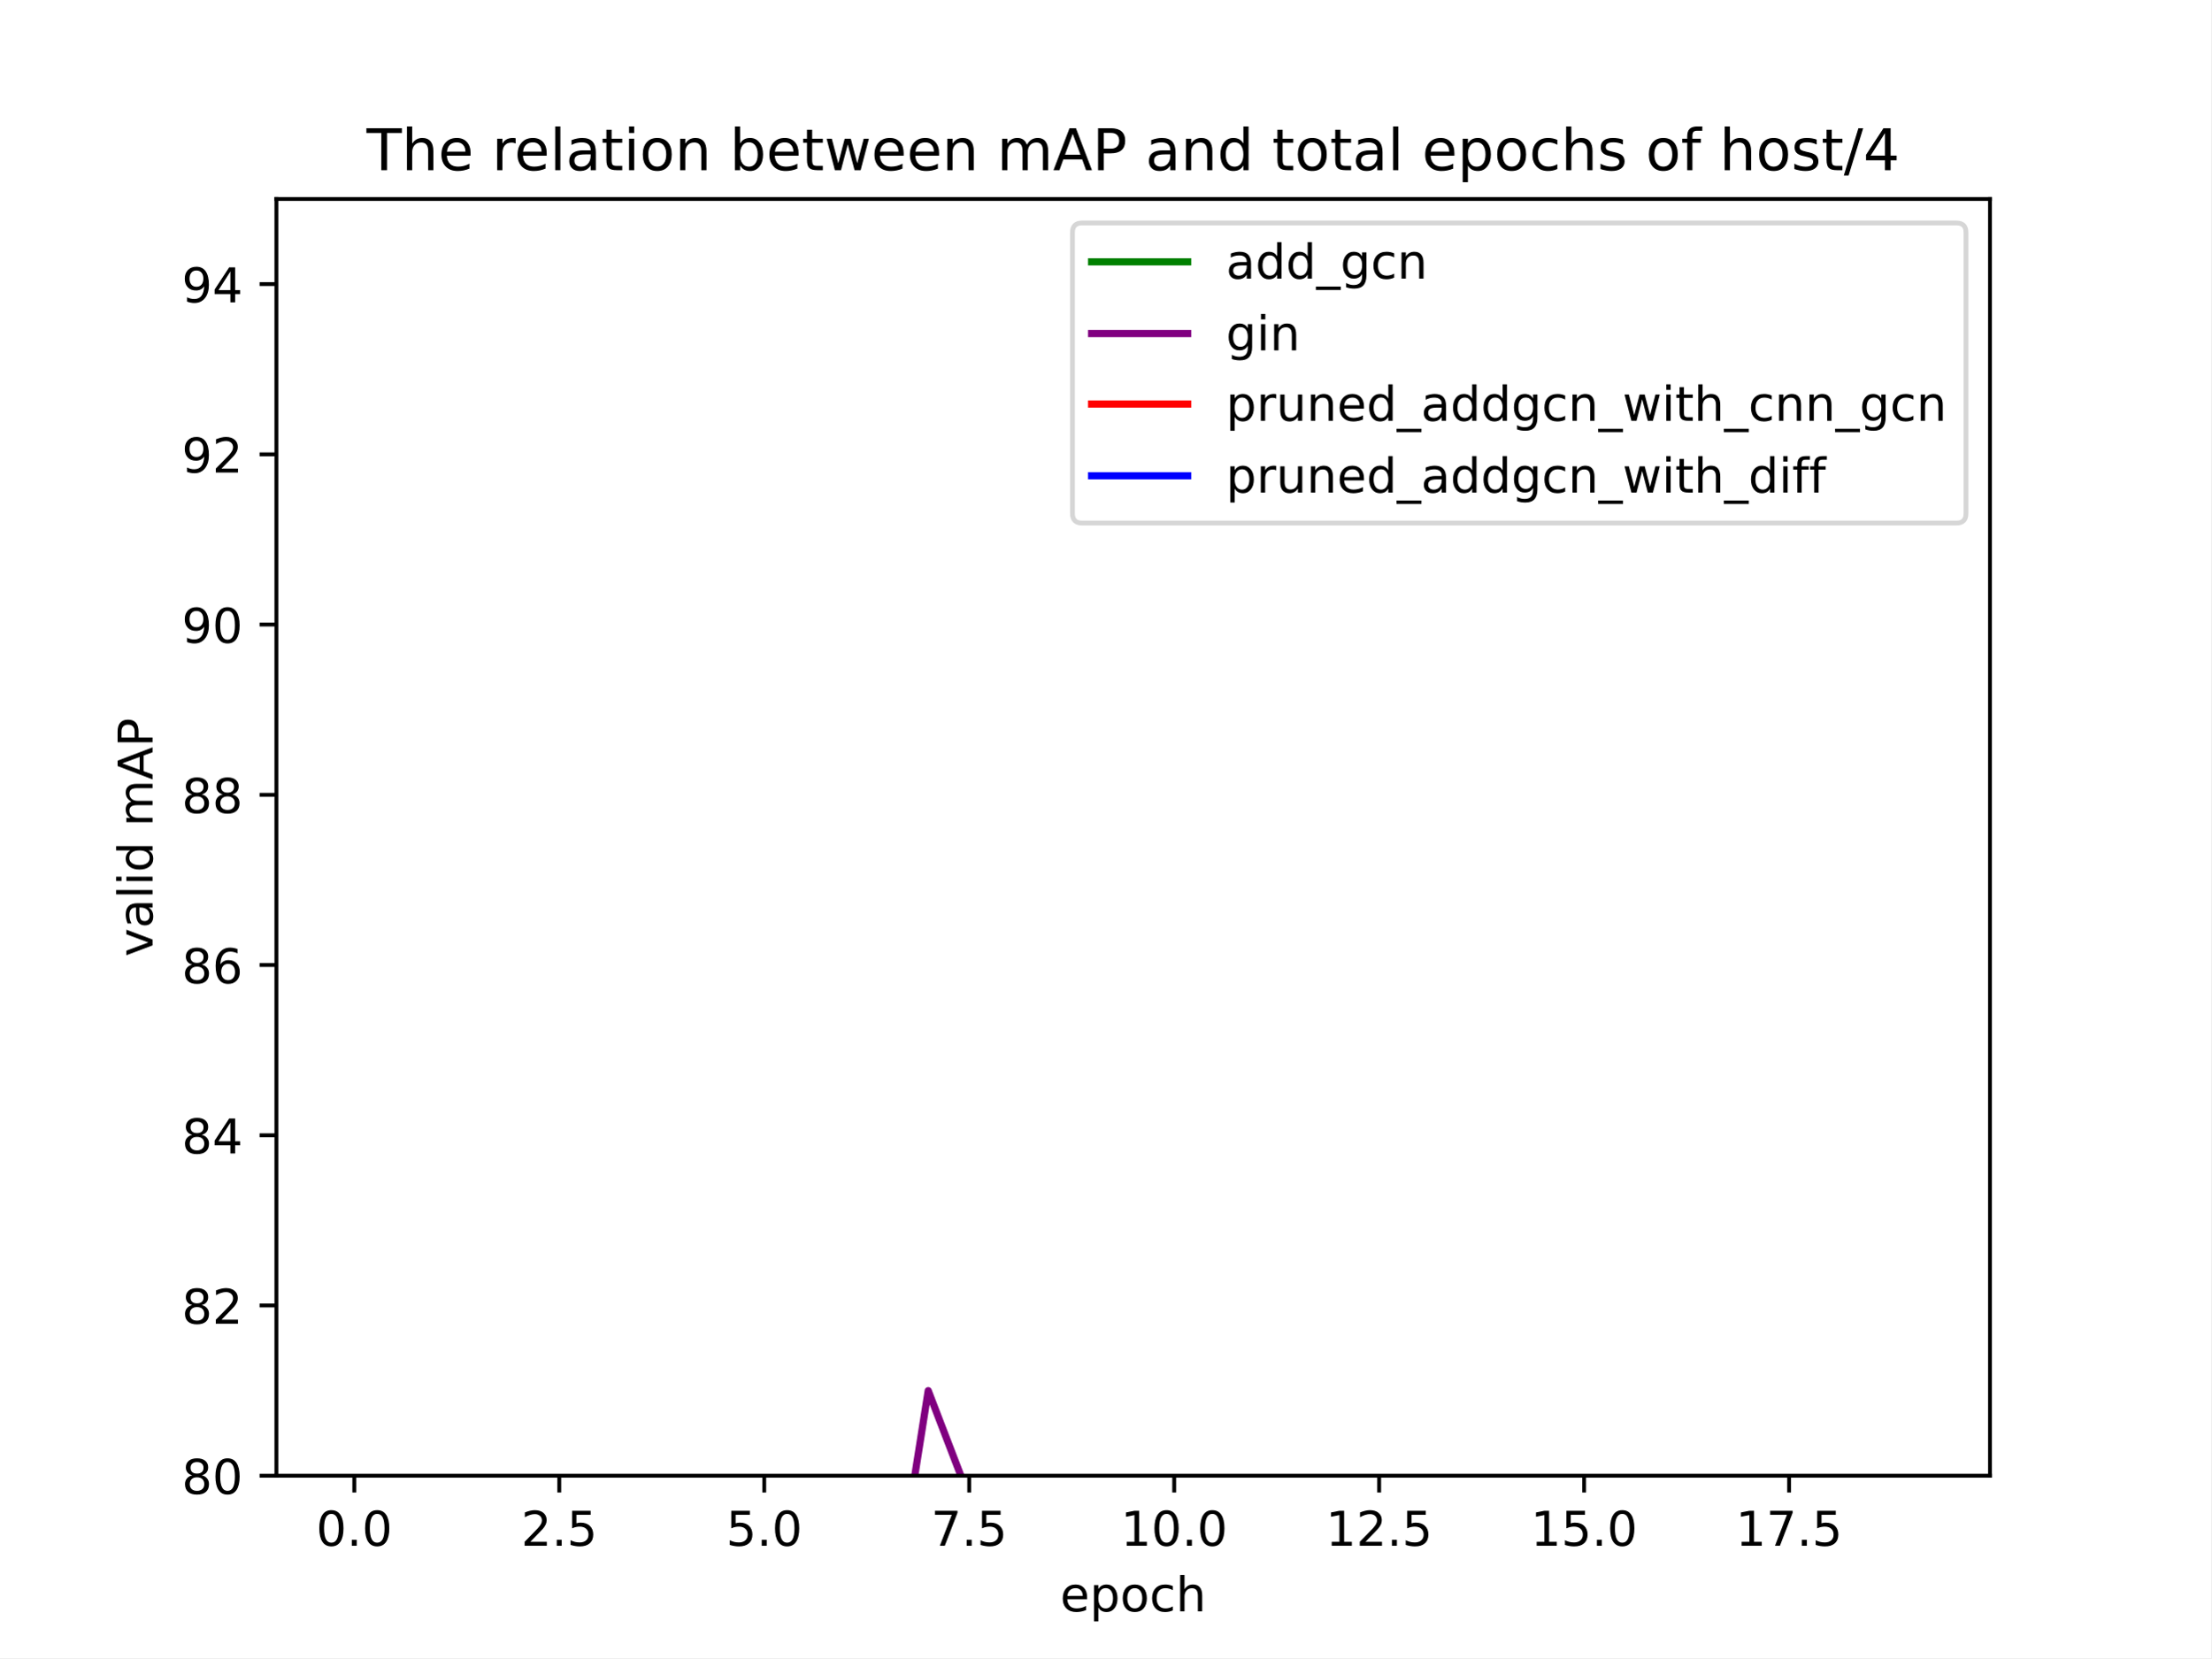
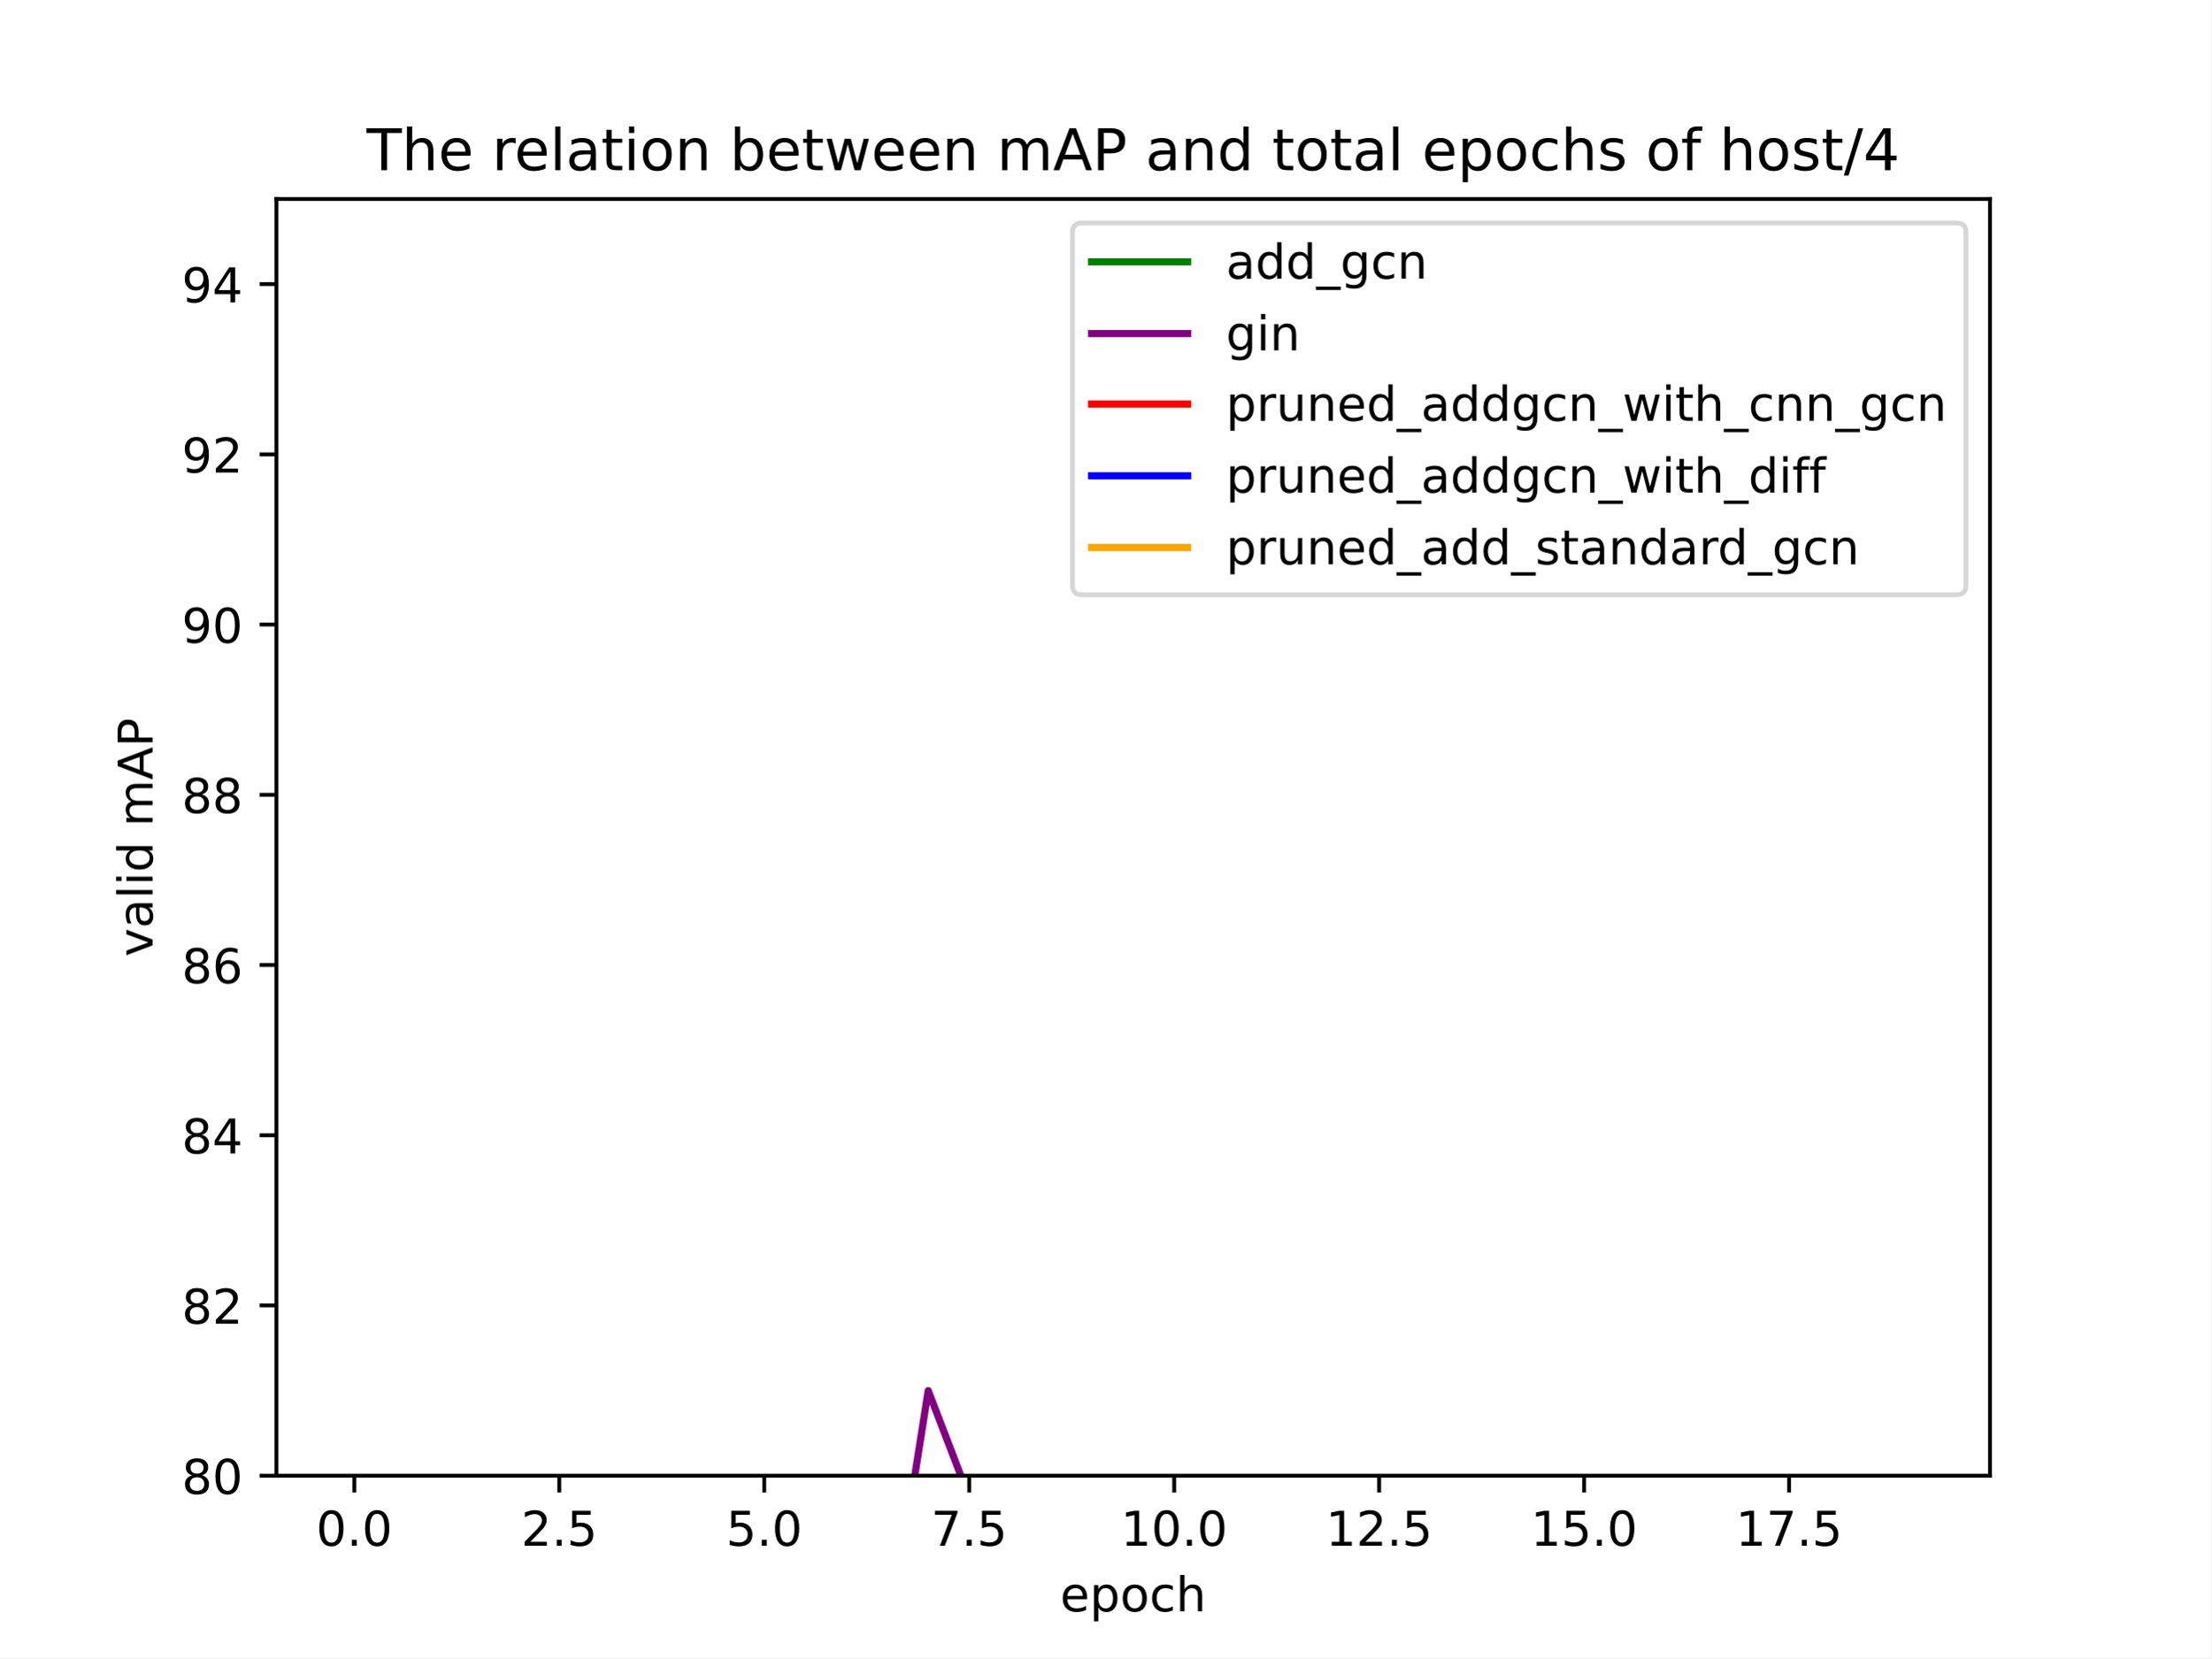
<svg xmlns="http://www.w3.org/2000/svg" xmlns:xlink="http://www.w3.org/1999/xlink" width="460.8pt" height="345.6pt" viewBox="0 0 460.8 345.6" version="1.1">
  <defs>
    <style type="text/css">*{stroke-linejoin: round; stroke-linecap: butt}</style>
  </defs>
  <g id="figure_1">
    <g id="patch_1">
      <path d="M 0 345.6  L 460.8 345.6  L 460.8 0  L 0 0  z " style="fill: #ffffff" />
    </g>
    <g id="axes_1">
      <g id="patch_2">
        <path d="M 57.6 307.584  L 414.72 307.584  L 414.72 41.472  L 57.6 41.472  z " style="fill: #ffffff" />
      </g>
      <g id="matplotlib.axis_1">
        <g id="xtick_1">
          <g id="line2d_1">
            <defs>
-               <path id="mc6b334b4bd" d="M 0 0  L 0 3.5  " style="stroke: #000000; stroke-width: 0.8" />
+               <path id="m54e47fb34c" d="M 0 0  L 0 3.5  " style="stroke: #000000; stroke-width: 0.8" />
            </defs>
            <g>
-               <use xlink:href="#mc6b334b4bd" x="73.833" y="307.584" style="stroke: #000000; stroke-width: 0.8" />
+               <use xlink:href="#m54e47fb34c" x="73.833" y="307.584" style="stroke: #000000; stroke-width: 0.8" />
            </g>
          </g>
          <g id="text_1">
            <g transform="translate(65.88116 322.1824) scale(0.1 -0.1)">
              <defs>
                <path id="DejaVuSans-30" d="M 2034 4250  Q 1547 4250 1301 3770  Q 1056 3291 1056 2328  Q 1056 1369 1301 889  Q 1547 409 2034 409  Q 2525 409 2770 889  Q 3016 1369 3016 2328  Q 3016 3291 2770 3770  Q 2525 4250 2034 4250  z M 2034 4750  Q 2819 4750 3233 4129  Q 3647 3509 3647 2328  Q 3647 1150 3233 529  Q 2819 -91 2034 -91  Q 1250 -91 836 529  Q 422 1150 422 2328  Q 422 3509 836 4129  Q 1250 4750 2034 4750  z " transform="scale(0.015625)" />
                <path id="DejaVuSans-2e" d="M 684 794  L 1344 794  L 1344 0  L 684 0  L 684 794  z " transform="scale(0.015625)" />
              </defs>
              <use xlink:href="#DejaVuSans-30" />
              <use xlink:href="#DejaVuSans-2e" x="63.623" />
              <use xlink:href="#DejaVuSans-30" x="95.41" />
            </g>
          </g>
        </g>
        <g id="xtick_2">
          <g id="line2d_2">
            <g>
-               <use xlink:href="#mc6b334b4bd" x="116.55" y="307.584" style="stroke: #000000; stroke-width: 0.8" />
+               <use xlink:href="#m54e47fb34c" x="116.55" y="307.584" style="stroke: #000000; stroke-width: 0.8" />
            </g>
          </g>
          <g id="text_2">
            <g transform="translate(108.5989 322.1824) scale(0.1 -0.1)">
              <defs>
                <path id="DejaVuSans-32" d="M 1228 531  L 3431 531  L 3431 0  L 469 0  L 469 531  Q 828 903 1448 1529  Q 2069 2156 2228 2338  Q 2531 2678 2651 2914  Q 2772 3150 2772 3378  Q 2772 3750 2511 3984  Q 2250 4219 1831 4219  Q 1534 4219 1204 4116  Q 875 4013 500 3803  L 500 4441  Q 881 4594 1212 4672  Q 1544 4750 1819 4750  Q 2544 4750 2975 4387  Q 3406 4025 3406 3419  Q 3406 3131 3298 2873  Q 3191 2616 2906 2266  Q 2828 2175 2409 1742  Q 1991 1309 1228 531  z " transform="scale(0.015625)" />
                <path id="DejaVuSans-35" d="M 691 4666  L 3169 4666  L 3169 4134  L 1269 4134  L 1269 2991  Q 1406 3038 1543 3061  Q 1681 3084 1819 3084  Q 2600 3084 3056 2656  Q 3513 2228 3513 1497  Q 3513 744 3044 326  Q 2575 -91 1722 -91  Q 1428 -91 1123 -41  Q 819 9 494 109  L 494 744  Q 775 591 1075 516  Q 1375 441 1709 441  Q 2250 441 2565 725  Q 2881 1009 2881 1497  Q 2881 1984 2565 2268  Q 2250 2553 1709 2553  Q 1456 2553 1204 2497  Q 953 2441 691 2322  L 691 4666  z " transform="scale(0.015625)" />
              </defs>
              <use xlink:href="#DejaVuSans-32" />
              <use xlink:href="#DejaVuSans-2e" x="63.623" />
              <use xlink:href="#DejaVuSans-35" x="95.41" />
            </g>
          </g>
        </g>
        <g id="xtick_3">
          <g id="line2d_3">
            <g>
-               <use xlink:href="#mc6b334b4bd" x="159.268" y="307.584" style="stroke: #000000; stroke-width: 0.8" />
+               <use xlink:href="#m54e47fb34c" x="159.268" y="307.584" style="stroke: #000000; stroke-width: 0.8" />
            </g>
          </g>
          <g id="text_3">
            <g transform="translate(151.3166 322.1824) scale(0.1 -0.1)">
              <use xlink:href="#DejaVuSans-35" />
              <use xlink:href="#DejaVuSans-2e" x="63.623" />
              <use xlink:href="#DejaVuSans-30" x="95.41" />
            </g>
          </g>
        </g>
        <g id="xtick_4">
          <g id="line2d_4">
            <g>
-               <use xlink:href="#mc6b334b4bd" x="201.986" y="307.584" style="stroke: #000000; stroke-width: 0.8" />
+               <use xlink:href="#m54e47fb34c" x="201.986" y="307.584" style="stroke: #000000; stroke-width: 0.8" />
            </g>
          </g>
          <g id="text_4">
            <g transform="translate(194.0343 322.1824) scale(0.1 -0.1)">
              <defs>
                <path id="DejaVuSans-37" d="M 525 4666  L 3525 4666  L 3525 4397  L 1831 0  L 1172 0  L 2766 4134  L 525 4134  L 525 4666  z " transform="scale(0.015625)" />
              </defs>
              <use xlink:href="#DejaVuSans-37" />
              <use xlink:href="#DejaVuSans-2e" x="63.623" />
              <use xlink:href="#DejaVuSans-35" x="95.41" />
            </g>
          </g>
        </g>
        <g id="xtick_5">
          <g id="line2d_5">
            <g>
-               <use xlink:href="#mc6b334b4bd" x="244.704" y="307.584" style="stroke: #000000; stroke-width: 0.8" />
+               <use xlink:href="#m54e47fb34c" x="244.704" y="307.584" style="stroke: #000000; stroke-width: 0.8" />
            </g>
          </g>
          <g id="text_5">
            <g transform="translate(233.5707 322.1824) scale(0.1 -0.1)">
              <defs>
                <path id="DejaVuSans-31" d="M 794 531  L 1825 531  L 1825 4091  L 703 3866  L 703 4441  L 1819 4666  L 2450 4666  L 2450 531  L 3481 531  L 3481 0  L 794 0  L 794 531  z " transform="scale(0.015625)" />
              </defs>
              <use xlink:href="#DejaVuSans-31" />
              <use xlink:href="#DejaVuSans-30" x="63.623" />
              <use xlink:href="#DejaVuSans-2e" x="127.246" />
              <use xlink:href="#DejaVuSans-30" x="159.033" />
            </g>
          </g>
        </g>
        <g id="xtick_6">
          <g id="line2d_6">
            <g>
-               <use xlink:href="#mc6b334b4bd" x="287.421" y="307.584" style="stroke: #000000; stroke-width: 0.8" />
+               <use xlink:href="#m54e47fb34c" x="287.421" y="307.584" style="stroke: #000000; stroke-width: 0.8" />
            </g>
          </g>
          <g id="text_6">
            <g transform="translate(276.2884 322.1824) scale(0.1 -0.1)">
              <use xlink:href="#DejaVuSans-31" />
              <use xlink:href="#DejaVuSans-32" x="63.623" />
              <use xlink:href="#DejaVuSans-2e" x="127.246" />
              <use xlink:href="#DejaVuSans-35" x="159.033" />
            </g>
          </g>
        </g>
        <g id="xtick_7">
          <g id="line2d_7">
            <g>
-               <use xlink:href="#mc6b334b4bd" x="330.139" y="307.584" style="stroke: #000000; stroke-width: 0.8" />
+               <use xlink:href="#m54e47fb34c" x="330.139" y="307.584" style="stroke: #000000; stroke-width: 0.8" />
            </g>
          </g>
          <g id="text_7">
            <g transform="translate(319.0061 322.1824) scale(0.1 -0.1)">
              <use xlink:href="#DejaVuSans-31" />
              <use xlink:href="#DejaVuSans-35" x="63.623" />
              <use xlink:href="#DejaVuSans-2e" x="127.246" />
              <use xlink:href="#DejaVuSans-30" x="159.033" />
            </g>
          </g>
        </g>
        <g id="xtick_8">
          <g id="line2d_8">
            <g>
-               <use xlink:href="#mc6b334b4bd" x="372.857" y="307.584" style="stroke: #000000; stroke-width: 0.8" />
+               <use xlink:href="#m54e47fb34c" x="372.857" y="307.584" style="stroke: #000000; stroke-width: 0.8" />
            </g>
          </g>
          <g id="text_8">
            <g transform="translate(361.7238 322.1824) scale(0.1 -0.1)">
              <use xlink:href="#DejaVuSans-31" />
              <use xlink:href="#DejaVuSans-37" x="63.623" />
              <use xlink:href="#DejaVuSans-2e" x="127.246" />
              <use xlink:href="#DejaVuSans-35" x="159.033" />
            </g>
          </g>
        </g>
        <g id="text_9">
          <g transform="translate(220.9319 335.8606) scale(0.1 -0.1)">
            <defs>
              <path id="DejaVuSans-65" d="M 3597 1894  L 3597 1613  L 953 1613  Q 991 1019 1311 708  Q 1631 397 2203 397  Q 2534 397 2845 478  Q 3156 559 3463 722  L 3463 178  Q 3153 47 2828 -22  Q 2503 -91 2169 -91  Q 1331 -91 842 396  Q 353 884 353 1716  Q 353 2575 817 3079  Q 1281 3584 2069 3584  Q 2775 3584 3186 3129  Q 3597 2675 3597 1894  z M 3022 2063  Q 3016 2534 2758 2815  Q 2500 3097 2075 3097  Q 1594 3097 1305 2825  Q 1016 2553 972 2059  L 3022 2063  z " transform="scale(0.015625)" />
              <path id="DejaVuSans-70" d="M 1159 525  L 1159 -1331  L 581 -1331  L 581 3500  L 1159 3500  L 1159 2969  Q 1341 3281 1617 3432  Q 1894 3584 2278 3584  Q 2916 3584 3314 3078  Q 3713 2572 3713 1747  Q 3713 922 3314 415  Q 2916 -91 2278 -91  Q 1894 -91 1617 61  Q 1341 213 1159 525  z M 3116 1747  Q 3116 2381 2855 2742  Q 2594 3103 2138 3103  Q 1681 3103 1420 2742  Q 1159 2381 1159 1747  Q 1159 1113 1420 752  Q 1681 391 2138 391  Q 2594 391 2855 752  Q 3116 1113 3116 1747  z " transform="scale(0.015625)" />
              <path id="DejaVuSans-6f" d="M 1959 3097  Q 1497 3097 1228 2736  Q 959 2375 959 1747  Q 959 1119 1226 758  Q 1494 397 1959 397  Q 2419 397 2687 759  Q 2956 1122 2956 1747  Q 2956 2369 2687 2733  Q 2419 3097 1959 3097  z M 1959 3584  Q 2709 3584 3137 3096  Q 3566 2609 3566 1747  Q 3566 888 3137 398  Q 2709 -91 1959 -91  Q 1206 -91 779 398  Q 353 888 353 1747  Q 353 2609 779 3096  Q 1206 3584 1959 3584  z " transform="scale(0.015625)" />
              <path id="DejaVuSans-63" d="M 3122 3366  L 3122 2828  Q 2878 2963 2633 3030  Q 2388 3097 2138 3097  Q 1578 3097 1268 2742  Q 959 2388 959 1747  Q 959 1106 1268 751  Q 1578 397 2138 397  Q 2388 397 2633 464  Q 2878 531 3122 666  L 3122 134  Q 2881 22 2623 -34  Q 2366 -91 2075 -91  Q 1284 -91 818 406  Q 353 903 353 1747  Q 353 2603 823 3093  Q 1294 3584 2113 3584  Q 2378 3584 2631 3529  Q 2884 3475 3122 3366  z " transform="scale(0.015625)" />
              <path id="DejaVuSans-68" d="M 3513 2113  L 3513 0  L 2938 0  L 2938 2094  Q 2938 2591 2744 2837  Q 2550 3084 2163 3084  Q 1697 3084 1428 2787  Q 1159 2491 1159 1978  L 1159 0  L 581 0  L 581 4863  L 1159 4863  L 1159 2956  Q 1366 3272 1645 3428  Q 1925 3584 2291 3584  Q 2894 3584 3203 3211  Q 3513 2838 3513 2113  z " transform="scale(0.015625)" />
            </defs>
            <use xlink:href="#DejaVuSans-65" />
            <use xlink:href="#DejaVuSans-70" x="61.523" />
            <use xlink:href="#DejaVuSans-6f" x="125" />
            <use xlink:href="#DejaVuSans-63" x="186.182" />
            <use xlink:href="#DejaVuSans-68" x="241.162" />
          </g>
        </g>
      </g>
      <g id="matplotlib.axis_2">
        <g id="ytick_1">
          <g id="line2d_9">
            <defs>
-               <path id="m67fdd4cb45" d="M 0 0  L -3.5 0  " style="stroke: #000000; stroke-width: 0.8" />
+               <path id="m9976394dd4" d="M 0 0  L -3.5 0  " style="stroke: #000000; stroke-width: 0.8" />
            </defs>
            <g>
-               <use xlink:href="#m67fdd4cb45" x="57.6" y="307.584" style="stroke: #000000; stroke-width: 0.8" />
+               <use xlink:href="#m9976394dd4" x="57.6" y="307.584" style="stroke: #000000; stroke-width: 0.8" />
            </g>
          </g>
          <g id="text_10">
            <g transform="translate(37.875 311.3832) scale(0.1 -0.1)">
              <defs>
                <path id="DejaVuSans-38" d="M 2034 2216  Q 1584 2216 1326 1975  Q 1069 1734 1069 1313  Q 1069 891 1326 650  Q 1584 409 2034 409  Q 2484 409 2743 651  Q 3003 894 3003 1313  Q 3003 1734 2745 1975  Q 2488 2216 2034 2216  z M 1403 2484  Q 997 2584 770 2862  Q 544 3141 544 3541  Q 544 4100 942 4425  Q 1341 4750 2034 4750  Q 2731 4750 3128 4425  Q 3525 4100 3525 3541  Q 3525 3141 3298 2862  Q 3072 2584 2669 2484  Q 3125 2378 3379 2068  Q 3634 1759 3634 1313  Q 3634 634 3220 271  Q 2806 -91 2034 -91  Q 1263 -91 848 271  Q 434 634 434 1313  Q 434 1759 690 2068  Q 947 2378 1403 2484  z M 1172 3481  Q 1172 3119 1398 2916  Q 1625 2713 2034 2713  Q 2441 2713 2670 2916  Q 2900 3119 2900 3481  Q 2900 3844 2670 4047  Q 2441 4250 2034 4250  Q 1625 4250 1398 4047  Q 1172 3844 1172 3481  z " transform="scale(0.015625)" />
              </defs>
              <use xlink:href="#DejaVuSans-38" />
              <use xlink:href="#DejaVuSans-30" x="63.623" />
            </g>
          </g>
        </g>
        <g id="ytick_2">
          <g id="line2d_10">
            <g>
-               <use xlink:href="#m67fdd4cb45" x="57.6" y="272.102" style="stroke: #000000; stroke-width: 0.8" />
+               <use xlink:href="#m9976394dd4" x="57.6" y="272.102" style="stroke: #000000; stroke-width: 0.8" />
            </g>
          </g>
          <g id="text_11">
            <g transform="translate(37.875 275.9016) scale(0.1 -0.1)">
              <use xlink:href="#DejaVuSans-38" />
              <use xlink:href="#DejaVuSans-32" x="63.623" />
            </g>
          </g>
        </g>
        <g id="ytick_3">
          <g id="line2d_11">
            <g>
-               <use xlink:href="#m67fdd4cb45" x="57.6" y="236.621" style="stroke: #000000; stroke-width: 0.8" />
+               <use xlink:href="#m9976394dd4" x="57.6" y="236.621" style="stroke: #000000; stroke-width: 0.8" />
            </g>
          </g>
          <g id="text_12">
            <g transform="translate(37.875 240.42) scale(0.1 -0.1)">
              <defs>
                <path id="DejaVuSans-34" d="M 2419 4116  L 825 1625  L 2419 1625  L 2419 4116  z M 2253 4666  L 3047 4666  L 3047 1625  L 3713 1625  L 3713 1100  L 3047 1100  L 3047 0  L 2419 0  L 2419 1100  L 313 1100  L 313 1709  L 2253 4666  z " transform="scale(0.015625)" />
              </defs>
              <use xlink:href="#DejaVuSans-38" />
              <use xlink:href="#DejaVuSans-34" x="63.623" />
            </g>
          </g>
        </g>
        <g id="ytick_4">
          <g id="line2d_12">
            <g>
-               <use xlink:href="#m67fdd4cb45" x="57.6" y="201.139" style="stroke: #000000; stroke-width: 0.8" />
+               <use xlink:href="#m9976394dd4" x="57.6" y="201.139" style="stroke: #000000; stroke-width: 0.8" />
            </g>
          </g>
          <g id="text_13">
            <g transform="translate(37.875 204.9384) scale(0.1 -0.1)">
              <defs>
                <path id="DejaVuSans-36" d="M 2113 2584  Q 1688 2584 1439 2293  Q 1191 2003 1191 1497  Q 1191 994 1439 701  Q 1688 409 2113 409  Q 2538 409 2786 701  Q 3034 994 3034 1497  Q 3034 2003 2786 2293  Q 2538 2584 2113 2584  z M 3366 4563  L 3366 3988  Q 3128 4100 2886 4159  Q 2644 4219 2406 4219  Q 1781 4219 1451 3797  Q 1122 3375 1075 2522  Q 1259 2794 1537 2939  Q 1816 3084 2150 3084  Q 2853 3084 3261 2657  Q 3669 2231 3669 1497  Q 3669 778 3244 343  Q 2819 -91 2113 -91  Q 1303 -91 875 529  Q 447 1150 447 2328  Q 447 3434 972 4092  Q 1497 4750 2381 4750  Q 2619 4750 2861 4703  Q 3103 4656 3366 4563  z " transform="scale(0.015625)" />
              </defs>
              <use xlink:href="#DejaVuSans-38" />
              <use xlink:href="#DejaVuSans-36" x="63.623" />
            </g>
          </g>
        </g>
        <g id="ytick_5">
          <g id="line2d_13">
            <g>
-               <use xlink:href="#m67fdd4cb45" x="57.6" y="165.658" style="stroke: #000000; stroke-width: 0.8" />
+               <use xlink:href="#m9976394dd4" x="57.6" y="165.658" style="stroke: #000000; stroke-width: 0.8" />
            </g>
          </g>
          <g id="text_14">
            <g transform="translate(37.875 169.4568) scale(0.1 -0.1)">
              <use xlink:href="#DejaVuSans-38" />
              <use xlink:href="#DejaVuSans-38" x="63.623" />
            </g>
          </g>
        </g>
        <g id="ytick_6">
          <g id="line2d_14">
            <g>
-               <use xlink:href="#m67fdd4cb45" x="57.6" y="130.176" style="stroke: #000000; stroke-width: 0.8" />
+               <use xlink:href="#m9976394dd4" x="57.6" y="130.176" style="stroke: #000000; stroke-width: 0.8" />
            </g>
          </g>
          <g id="text_15">
            <g transform="translate(37.875 133.9752) scale(0.1 -0.1)">
              <defs>
                <path id="DejaVuSans-39" d="M 703 97  L 703 672  Q 941 559 1184 500  Q 1428 441 1663 441  Q 2288 441 2617 861  Q 2947 1281 2994 2138  Q 2813 1869 2534 1725  Q 2256 1581 1919 1581  Q 1219 1581 811 2004  Q 403 2428 403 3163  Q 403 3881 828 4315  Q 1253 4750 1959 4750  Q 2769 4750 3195 4129  Q 3622 3509 3622 2328  Q 3622 1225 3098 567  Q 2575 -91 1691 -91  Q 1453 -91 1209 -44  Q 966 3 703 97  z M 1959 2075  Q 2384 2075 2632 2365  Q 2881 2656 2881 3163  Q 2881 3666 2632 3958  Q 2384 4250 1959 4250  Q 1534 4250 1286 3958  Q 1038 3666 1038 3163  Q 1038 2656 1286 2365  Q 1534 2075 1959 2075  z " transform="scale(0.015625)" />
              </defs>
              <use xlink:href="#DejaVuSans-39" />
              <use xlink:href="#DejaVuSans-30" x="63.623" />
            </g>
          </g>
        </g>
        <g id="ytick_7">
          <g id="line2d_15">
            <g>
-               <use xlink:href="#m67fdd4cb45" x="57.6" y="94.694" style="stroke: #000000; stroke-width: 0.8" />
+               <use xlink:href="#m9976394dd4" x="57.6" y="94.694" style="stroke: #000000; stroke-width: 0.8" />
            </g>
          </g>
          <g id="text_16">
            <g transform="translate(37.875 98.49362) scale(0.1 -0.1)">
              <use xlink:href="#DejaVuSans-39" />
              <use xlink:href="#DejaVuSans-32" x="63.623" />
            </g>
          </g>
        </g>
        <g id="ytick_8">
          <g id="line2d_16">
            <g>
-               <use xlink:href="#m67fdd4cb45" x="57.6" y="59.213" style="stroke: #000000; stroke-width: 0.8" />
+               <use xlink:href="#m9976394dd4" x="57.6" y="59.213" style="stroke: #000000; stroke-width: 0.8" />
            </g>
          </g>
          <g id="text_17">
            <g transform="translate(37.875 63.01202) scale(0.1 -0.1)">
              <use xlink:href="#DejaVuSans-39" />
              <use xlink:href="#DejaVuSans-34" x="63.623" />
            </g>
          </g>
        </g>
        <g id="text_18">
          <g transform="translate(31.79531 199.3983) rotate(-90) scale(0.1 -0.1)">
            <defs>
              <path id="DejaVuSans-76" d="M 191 3500  L 800 3500  L 1894 563  L 2988 3500  L 3597 3500  L 2284 0  L 1503 0  L 191 3500  z " transform="scale(0.015625)" />
              <path id="DejaVuSans-61" d="M 2194 1759  Q 1497 1759 1228 1600  Q 959 1441 959 1056  Q 959 750 1161 570  Q 1363 391 1709 391  Q 2188 391 2477 730  Q 2766 1069 2766 1631  L 2766 1759  L 2194 1759  z M 3341 1997  L 3341 0  L 2766 0  L 2766 531  Q 2569 213 2275 61  Q 1981 -91 1556 -91  Q 1019 -91 701 211  Q 384 513 384 1019  Q 384 1609 779 1909  Q 1175 2209 1959 2209  L 2766 2209  L 2766 2266  Q 2766 2663 2505 2880  Q 2244 3097 1772 3097  Q 1472 3097 1187 3025  Q 903 2953 641 2809  L 641 3341  Q 956 3463 1253 3523  Q 1550 3584 1831 3584  Q 2591 3584 2966 3190  Q 3341 2797 3341 1997  z " transform="scale(0.015625)" />
              <path id="DejaVuSans-6c" d="M 603 4863  L 1178 4863  L 1178 0  L 603 0  L 603 4863  z " transform="scale(0.015625)" />
              <path id="DejaVuSans-69" d="M 603 3500  L 1178 3500  L 1178 0  L 603 0  L 603 3500  z M 603 4863  L 1178 4863  L 1178 4134  L 603 4134  L 603 4863  z " transform="scale(0.015625)" />
              <path id="DejaVuSans-64" d="M 2906 2969  L 2906 4863  L 3481 4863  L 3481 0  L 2906 0  L 2906 525  Q 2725 213 2448 61  Q 2172 -91 1784 -91  Q 1150 -91 751 415  Q 353 922 353 1747  Q 353 2572 751 3078  Q 1150 3584 1784 3584  Q 2172 3584 2448 3432  Q 2725 3281 2906 2969  z M 947 1747  Q 947 1113 1208 752  Q 1469 391 1925 391  Q 2381 391 2643 752  Q 2906 1113 2906 1747  Q 2906 2381 2643 2742  Q 2381 3103 1925 3103  Q 1469 3103 1208 2742  Q 947 2381 947 1747  z " transform="scale(0.015625)" />
              <path id="DejaVuSans-20" transform="scale(0.015625)" />
              <path id="DejaVuSans-6d" d="M 3328 2828  Q 3544 3216 3844 3400  Q 4144 3584 4550 3584  Q 5097 3584 5394 3201  Q 5691 2819 5691 2113  L 5691 0  L 5113 0  L 5113 2094  Q 5113 2597 4934 2840  Q 4756 3084 4391 3084  Q 3944 3084 3684 2787  Q 3425 2491 3425 1978  L 3425 0  L 2847 0  L 2847 2094  Q 2847 2600 2669 2842  Q 2491 3084 2119 3084  Q 1678 3084 1418 2786  Q 1159 2488 1159 1978  L 1159 0  L 581 0  L 581 3500  L 1159 3500  L 1159 2956  Q 1356 3278 1631 3431  Q 1906 3584 2284 3584  Q 2666 3584 2933 3390  Q 3200 3197 3328 2828  z " transform="scale(0.015625)" />
              <path id="DejaVuSans-41" d="M 2188 4044  L 1331 1722  L 3047 1722  L 2188 4044  z M 1831 4666  L 2547 4666  L 4325 0  L 3669 0  L 3244 1197  L 1141 1197  L 716 0  L 50 0  L 1831 4666  z " transform="scale(0.015625)" />
              <path id="DejaVuSans-50" d="M 1259 4147  L 1259 2394  L 2053 2394  Q 2494 2394 2734 2622  Q 2975 2850 2975 3272  Q 2975 3691 2734 3919  Q 2494 4147 2053 4147  L 1259 4147  z M 628 4666  L 2053 4666  Q 2838 4666 3239 4311  Q 3641 3956 3641 3272  Q 3641 2581 3239 2228  Q 2838 1875 2053 1875  L 1259 1875  L 1259 0  L 628 0  L 628 4666  z " transform="scale(0.015625)" />
            </defs>
            <use xlink:href="#DejaVuSans-76" />
            <use xlink:href="#DejaVuSans-61" x="59.18" />
            <use xlink:href="#DejaVuSans-6c" x="120.459" />
            <use xlink:href="#DejaVuSans-69" x="148.242" />
            <use xlink:href="#DejaVuSans-64" x="176.025" />
            <use xlink:href="#DejaVuSans-20" x="239.502" />
            <use xlink:href="#DejaVuSans-6d" x="271.289" />
            <use xlink:href="#DejaVuSans-41" x="368.701" />
            <use xlink:href="#DejaVuSans-50" x="437.109" />
          </g>
        </g>
      </g>
      <g id="line2d_17">
-         <path d="M 278.764 346.6  L 278.878 344.184  L 295.965 345.508  L 313.052 330.218  L 330.139 335.644  L 342.514 346.6  M 369.417 346.6  L 381.4 342.85  L 398.487 340.087  " clip-path="url(#p0f551de0e3)" style="fill: none; stroke: #008000; stroke-width: 1.5; stroke-linecap: square" />
+         <path d="M 278.764 346.6  L 278.878 344.184  L 295.965 345.508  L 313.052 330.218  L 330.139 335.644  L 342.514 346.6  M 369.417 346.6  L 381.4 342.85  L 398.487 340.087  " clip-path="url(#p999ceb8a21)" style="fill: none; stroke: #008000; stroke-width: 1.5; stroke-linecap: square" />
      </g>
      <g id="line2d_18">
-         <path d="M 184.485 346.6  L 193.442 289.86  L 210.529 334.391  L 215.692 346.6  " clip-path="url(#p0f551de0e3)" style="fill: none; stroke: #800080; stroke-width: 1.5; stroke-linecap: square" />
+         <path d="M 184.485 346.6  L 193.442 289.86  L 210.529 334.391  L 215.692 346.6  " clip-path="url(#p999ceb8a21)" style="fill: none; stroke: #800080; stroke-width: 1.5; stroke-linecap: square" />
      </g>
      <g id="line2d_19">
-         <path d="M 397.128 346.6  L 398.487 340.804  " clip-path="url(#p0f551de0e3)" style="fill: none; stroke: #ff0000; stroke-width: 1.5; stroke-linecap: square" />
+         <path d="M 397.128 346.6  L 398.487 340.804  " clip-path="url(#p999ceb8a21)" style="fill: none; stroke: #ff0000; stroke-width: 1.5; stroke-linecap: square" />
      </g>
      <g id="line2d_20">
-         <path clip-path="url(#p0f551de0e3)" style="fill: none; stroke: #0000ff; stroke-width: 1.5; stroke-linecap: square" />
+         <path clip-path="url(#p999ceb8a21)" style="fill: none; stroke: #0000ff; stroke-width: 1.5; stroke-linecap: square" />
+       </g>
+       <g id="line2d_21">
+         <path clip-path="url(#p999ceb8a21)" style="fill: none; stroke: #ffa500; stroke-width: 1.5; stroke-linecap: square" />
      </g>
      <g id="patch_3">
        <path d="M 57.6 307.584  L 57.6 41.472  " style="fill: none; stroke: #000000; stroke-width: 0.8; stroke-linejoin: miter; stroke-linecap: square" />
      </g>
      <g id="patch_4">
        <path d="M 414.72 307.584  L 414.72 41.472  " style="fill: none; stroke: #000000; stroke-width: 0.8; stroke-linejoin: miter; stroke-linecap: square" />
      </g>
      <g id="patch_5">
        <path d="M 57.6 307.584  L 414.72 307.584  " style="fill: none; stroke: #000000; stroke-width: 0.8; stroke-linejoin: miter; stroke-linecap: square" />
      </g>
      <g id="patch_6">
        <path d="M 57.6 41.472  L 414.72 41.472  " style="fill: none; stroke: #000000; stroke-width: 0.8; stroke-linejoin: miter; stroke-linecap: square" />
      </g>
      <g id="text_19">
        <g transform="translate(76.39219 35.472) scale(0.12 -0.12)">
          <defs>
            <path id="DejaVuSans-54" d="M -19 4666  L 3928 4666  L 3928 4134  L 2272 4134  L 2272 0  L 1638 0  L 1638 4134  L -19 4134  L -19 4666  z " transform="scale(0.015625)" />
            <path id="DejaVuSans-72" d="M 2631 2963  Q 2534 3019 2420 3045  Q 2306 3072 2169 3072  Q 1681 3072 1420 2755  Q 1159 2438 1159 1844  L 1159 0  L 581 0  L 581 3500  L 1159 3500  L 1159 2956  Q 1341 3275 1631 3429  Q 1922 3584 2338 3584  Q 2397 3584 2469 3576  Q 2541 3569 2628 3553  L 2631 2963  z " transform="scale(0.015625)" />
            <path id="DejaVuSans-74" d="M 1172 4494  L 1172 3500  L 2356 3500  L 2356 3053  L 1172 3053  L 1172 1153  Q 1172 725 1289 603  Q 1406 481 1766 481  L 2356 481  L 2356 0  L 1766 0  Q 1100 0 847 248  Q 594 497 594 1153  L 594 3053  L 172 3053  L 172 3500  L 594 3500  L 594 4494  L 1172 4494  z " transform="scale(0.015625)" />
            <path id="DejaVuSans-6e" d="M 3513 2113  L 3513 0  L 2938 0  L 2938 2094  Q 2938 2591 2744 2837  Q 2550 3084 2163 3084  Q 1697 3084 1428 2787  Q 1159 2491 1159 1978  L 1159 0  L 581 0  L 581 3500  L 1159 3500  L 1159 2956  Q 1366 3272 1645 3428  Q 1925 3584 2291 3584  Q 2894 3584 3203 3211  Q 3513 2838 3513 2113  z " transform="scale(0.015625)" />
            <path id="DejaVuSans-62" d="M 3116 1747  Q 3116 2381 2855 2742  Q 2594 3103 2138 3103  Q 1681 3103 1420 2742  Q 1159 2381 1159 1747  Q 1159 1113 1420 752  Q 1681 391 2138 391  Q 2594 391 2855 752  Q 3116 1113 3116 1747  z M 1159 2969  Q 1341 3281 1617 3432  Q 1894 3584 2278 3584  Q 2916 3584 3314 3078  Q 3713 2572 3713 1747  Q 3713 922 3314 415  Q 2916 -91 2278 -91  Q 1894 -91 1617 61  Q 1341 213 1159 525  L 1159 0  L 581 0  L 581 4863  L 1159 4863  L 1159 2969  z " transform="scale(0.015625)" />
            <path id="DejaVuSans-77" d="M 269 3500  L 844 3500  L 1563 769  L 2278 3500  L 2956 3500  L 3675 769  L 4391 3500  L 4966 3500  L 4050 0  L 3372 0  L 2619 2869  L 1863 0  L 1184 0  L 269 3500  z " transform="scale(0.015625)" />
            <path id="DejaVuSans-73" d="M 2834 3397  L 2834 2853  Q 2591 2978 2328 3040  Q 2066 3103 1784 3103  Q 1356 3103 1142 2972  Q 928 2841 928 2578  Q 928 2378 1081 2264  Q 1234 2150 1697 2047  L 1894 2003  Q 2506 1872 2764 1633  Q 3022 1394 3022 966  Q 3022 478 2636 193  Q 2250 -91 1575 -91  Q 1294 -91 989 -36  Q 684 19 347 128  L 347 722  Q 666 556 975 473  Q 1284 391 1588 391  Q 1994 391 2212 530  Q 2431 669 2431 922  Q 2431 1156 2273 1281  Q 2116 1406 1581 1522  L 1381 1569  Q 847 1681 609 1914  Q 372 2147 372 2553  Q 372 3047 722 3315  Q 1072 3584 1716 3584  Q 2034 3584 2315 3537  Q 2597 3491 2834 3397  z " transform="scale(0.015625)" />
            <path id="DejaVuSans-66" d="M 2375 4863  L 2375 4384  L 1825 4384  Q 1516 4384 1395 4259  Q 1275 4134 1275 3809  L 1275 3500  L 2222 3500  L 2222 3053  L 1275 3053  L 1275 0  L 697 0  L 697 3053  L 147 3053  L 147 3500  L 697 3500  L 697 3744  Q 697 4328 969 4595  Q 1241 4863 1831 4863  L 2375 4863  z " transform="scale(0.015625)" />
            <path id="DejaVuSans-2f" d="M 1625 4666  L 2156 4666  L 531 -594  L 0 -594  L 1625 4666  z " transform="scale(0.015625)" />
          </defs>
          <use xlink:href="#DejaVuSans-54" />
          <use xlink:href="#DejaVuSans-68" x="61.084" />
          <use xlink:href="#DejaVuSans-65" x="124.463" />
          <use xlink:href="#DejaVuSans-20" x="185.986" />
          <use xlink:href="#DejaVuSans-72" x="217.773" />
          <use xlink:href="#DejaVuSans-65" x="256.637" />
          <use xlink:href="#DejaVuSans-6c" x="318.16" />
          <use xlink:href="#DejaVuSans-61" x="345.943" />
          <use xlink:href="#DejaVuSans-74" x="407.223" />
          <use xlink:href="#DejaVuSans-69" x="446.432" />
          <use xlink:href="#DejaVuSans-6f" x="474.215" />
          <use xlink:href="#DejaVuSans-6e" x="535.396" />
          <use xlink:href="#DejaVuSans-20" x="598.775" />
          <use xlink:href="#DejaVuSans-62" x="630.562" />
          <use xlink:href="#DejaVuSans-65" x="694.039" />
          <use xlink:href="#DejaVuSans-74" x="755.562" />
          <use xlink:href="#DejaVuSans-77" x="794.771" />
          <use xlink:href="#DejaVuSans-65" x="876.559" />
          <use xlink:href="#DejaVuSans-65" x="938.082" />
          <use xlink:href="#DejaVuSans-6e" x="999.605" />
          <use xlink:href="#DejaVuSans-20" x="1062.984" />
          <use xlink:href="#DejaVuSans-6d" x="1094.771" />
          <use xlink:href="#DejaVuSans-41" x="1192.184" />
          <use xlink:href="#DejaVuSans-50" x="1260.592" />
          <use xlink:href="#DejaVuSans-20" x="1320.895" />
          <use xlink:href="#DejaVuSans-61" x="1352.682" />
          <use xlink:href="#DejaVuSans-6e" x="1413.961" />
          <use xlink:href="#DejaVuSans-64" x="1477.34" />
          <use xlink:href="#DejaVuSans-20" x="1540.816" />
          <use xlink:href="#DejaVuSans-74" x="1572.604" />
          <use xlink:href="#DejaVuSans-6f" x="1611.812" />
          <use xlink:href="#DejaVuSans-74" x="1672.994" />
          <use xlink:href="#DejaVuSans-61" x="1712.203" />
          <use xlink:href="#DejaVuSans-6c" x="1773.482" />
          <use xlink:href="#DejaVuSans-20" x="1801.266" />
          <use xlink:href="#DejaVuSans-65" x="1833.053" />
          <use xlink:href="#DejaVuSans-70" x="1894.576" />
          <use xlink:href="#DejaVuSans-6f" x="1958.053" />
          <use xlink:href="#DejaVuSans-63" x="2019.234" />
          <use xlink:href="#DejaVuSans-68" x="2074.215" />
          <use xlink:href="#DejaVuSans-73" x="2137.594" />
          <use xlink:href="#DejaVuSans-20" x="2189.693" />
          <use xlink:href="#DejaVuSans-6f" x="2221.48" />
          <use xlink:href="#DejaVuSans-66" x="2282.662" />
          <use xlink:href="#DejaVuSans-20" x="2317.867" />
          <use xlink:href="#DejaVuSans-68" x="2349.654" />
          <use xlink:href="#DejaVuSans-6f" x="2413.033" />
          <use xlink:href="#DejaVuSans-73" x="2474.215" />
          <use xlink:href="#DejaVuSans-74" x="2526.314" />
          <use xlink:href="#DejaVuSans-2f" x="2565.523" />
          <use xlink:href="#DejaVuSans-34" x="2599.215" />
        </g>
      </g>
      <g id="legend_1">
        <g id="patch_7">
-           <path d="M 225.503 109.019  L 407.72 109.019  Q 409.72 109.019 409.72 107.019  L 409.72 48.472  Q 409.72 46.472 407.72 46.472  L 225.503 46.472  Q 223.503 46.472 223.503 48.472  L 223.503 107.019  Q 223.503 109.019 225.503 109.019  z " style="fill: #ffffff; opacity: 0.8; stroke: #cccccc; stroke-linejoin: miter" />
-         </g>
-         <g id="line2d_21">
+           <path d="M 225.503 123.975  L 407.72 123.975  Q 409.72 123.975 409.72 121.975  L 409.72 48.472  Q 409.72 46.472 407.72 46.472  L 225.503 46.472  Q 223.503 46.472 223.503 48.472  L 223.503 121.975  Q 223.503 123.975 225.503 123.975  z " style="fill: #ffffff; opacity: 0.8; stroke: #cccccc; stroke-linejoin: miter" />
+         </g>
+         <g id="line2d_22">
          <path d="M 227.503 54.57  L 237.503 54.57  L 247.503 54.57  " style="fill: none; stroke: #008000; stroke-width: 1.5; stroke-linecap: square" />
        </g>
        <g id="text_20">
          <g transform="translate(255.5028 58.07044) scale(0.1 -0.1)">
            <defs>
              <path id="DejaVuSans-5f" d="M 3263 -1063  L 3263 -1509  L -63 -1509  L -63 -1063  L 3263 -1063  z " transform="scale(0.015625)" />
              <path id="DejaVuSans-67" d="M 2906 1791  Q 2906 2416 2648 2759  Q 2391 3103 1925 3103  Q 1463 3103 1205 2759  Q 947 2416 947 1791  Q 947 1169 1205 825  Q 1463 481 1925 481  Q 2391 481 2648 825  Q 2906 1169 2906 1791  z M 3481 434  Q 3481 -459 3084 -895  Q 2688 -1331 1869 -1331  Q 1566 -1331 1297 -1286  Q 1028 -1241 775 -1147  L 775 -588  Q 1028 -725 1275 -790  Q 1522 -856 1778 -856  Q 2344 -856 2625 -561  Q 2906 -266 2906 331  L 2906 616  Q 2728 306 2450 153  Q 2172 0 1784 0  Q 1141 0 747 490  Q 353 981 353 1791  Q 353 2603 747 3093  Q 1141 3584 1784 3584  Q 2172 3584 2450 3431  Q 2728 3278 2906 2969  L 2906 3500  L 3481 3500  L 3481 434  z " transform="scale(0.015625)" />
            </defs>
            <use xlink:href="#DejaVuSans-61" />
            <use xlink:href="#DejaVuSans-64" x="61.279" />
            <use xlink:href="#DejaVuSans-64" x="124.756" />
            <use xlink:href="#DejaVuSans-5f" x="188.232" />
            <use xlink:href="#DejaVuSans-67" x="238.232" />
            <use xlink:href="#DejaVuSans-63" x="301.709" />
            <use xlink:href="#DejaVuSans-6e" x="356.689" />
          </g>
        </g>
-         <g id="line2d_22">
+         <g id="line2d_23">
          <path d="M 227.503 69.527  L 237.503 69.527  L 247.503 69.527  " style="fill: none; stroke: #800080; stroke-width: 1.5; stroke-linecap: square" />
        </g>
        <g id="text_21">
          <g transform="translate(255.5028 73.02669) scale(0.1 -0.1)">
            <use xlink:href="#DejaVuSans-67" />
            <use xlink:href="#DejaVuSans-69" x="63.477" />
            <use xlink:href="#DejaVuSans-6e" x="91.26" />
          </g>
        </g>
-         <g id="line2d_23">
+         <g id="line2d_24">
          <path d="M 227.503 84.205  L 237.503 84.205  L 247.503 84.205  " style="fill: none; stroke: #ff0000; stroke-width: 1.5; stroke-linecap: square" />
        </g>
        <g id="text_22">
          <g transform="translate(255.5028 87.70481) scale(0.1 -0.1)">
            <defs>
              <path id="DejaVuSans-75" d="M 544 1381  L 544 3500  L 1119 3500  L 1119 1403  Q 1119 906 1312 657  Q 1506 409 1894 409  Q 2359 409 2629 706  Q 2900 1003 2900 1516  L 2900 3500  L 3475 3500  L 3475 0  L 2900 0  L 2900 538  Q 2691 219 2414 64  Q 2138 -91 1772 -91  Q 1169 -91 856 284  Q 544 659 544 1381  z M 1991 3584  L 1991 3584  z " transform="scale(0.015625)" />
            </defs>
            <use xlink:href="#DejaVuSans-70" />
            <use xlink:href="#DejaVuSans-72" x="63.477" />
            <use xlink:href="#DejaVuSans-75" x="104.59" />
            <use xlink:href="#DejaVuSans-6e" x="167.969" />
            <use xlink:href="#DejaVuSans-65" x="231.348" />
            <use xlink:href="#DejaVuSans-64" x="292.871" />
            <use xlink:href="#DejaVuSans-5f" x="356.348" />
            <use xlink:href="#DejaVuSans-61" x="406.348" />
            <use xlink:href="#DejaVuSans-64" x="467.627" />
            <use xlink:href="#DejaVuSans-64" x="531.104" />
            <use xlink:href="#DejaVuSans-67" x="594.58" />
            <use xlink:href="#DejaVuSans-63" x="658.057" />
            <use xlink:href="#DejaVuSans-6e" x="713.037" />
            <use xlink:href="#DejaVuSans-5f" x="776.416" />
            <use xlink:href="#DejaVuSans-77" x="826.416" />
            <use xlink:href="#DejaVuSans-69" x="908.203" />
            <use xlink:href="#DejaVuSans-74" x="935.986" />
            <use xlink:href="#DejaVuSans-68" x="975.195" />
            <use xlink:href="#DejaVuSans-5f" x="1038.574" />
            <use xlink:href="#DejaVuSans-63" x="1088.574" />
            <use xlink:href="#DejaVuSans-6e" x="1143.555" />
            <use xlink:href="#DejaVuSans-6e" x="1206.934" />
            <use xlink:href="#DejaVuSans-5f" x="1270.312" />
            <use xlink:href="#DejaVuSans-67" x="1320.312" />
            <use xlink:href="#DejaVuSans-63" x="1383.789" />
            <use xlink:href="#DejaVuSans-6e" x="1438.77" />
          </g>
        </g>
-         <g id="line2d_24">
+         <g id="line2d_25">
          <path d="M 227.503 99.161  L 237.503 99.161  L 247.503 99.161  " style="fill: none; stroke: #0000ff; stroke-width: 1.5; stroke-linecap: square" />
        </g>
        <g id="text_23">
          <g transform="translate(255.5028 102.6611) scale(0.1 -0.1)">
            <use xlink:href="#DejaVuSans-70" />
            <use xlink:href="#DejaVuSans-72" x="63.477" />
            <use xlink:href="#DejaVuSans-75" x="104.59" />
            <use xlink:href="#DejaVuSans-6e" x="167.969" />
            <use xlink:href="#DejaVuSans-65" x="231.348" />
            <use xlink:href="#DejaVuSans-64" x="292.871" />
            <use xlink:href="#DejaVuSans-5f" x="356.348" />
            <use xlink:href="#DejaVuSans-61" x="406.348" />
            <use xlink:href="#DejaVuSans-64" x="467.627" />
            <use xlink:href="#DejaVuSans-64" x="531.104" />
            <use xlink:href="#DejaVuSans-67" x="594.58" />
            <use xlink:href="#DejaVuSans-63" x="658.057" />
            <use xlink:href="#DejaVuSans-6e" x="713.037" />
            <use xlink:href="#DejaVuSans-5f" x="776.416" />
            <use xlink:href="#DejaVuSans-77" x="826.416" />
            <use xlink:href="#DejaVuSans-69" x="908.203" />
            <use xlink:href="#DejaVuSans-74" x="935.986" />
            <use xlink:href="#DejaVuSans-68" x="975.195" />
            <use xlink:href="#DejaVuSans-5f" x="1038.574" />
            <use xlink:href="#DejaVuSans-64" x="1088.574" />
            <use xlink:href="#DejaVuSans-69" x="1152.051" />
            <use xlink:href="#DejaVuSans-66" x="1179.834" />
            <use xlink:href="#DejaVuSans-66" x="1215.039" />
          </g>
        </g>
+         <g id="line2d_26">
+           <path d="M 227.503 114.117  L 237.503 114.117  L 247.503 114.117  " style="fill: none; stroke: #ffa500; stroke-width: 1.5; stroke-linecap: square" />
+         </g>
+         <g id="text_24">
+           <g transform="translate(255.5028 117.6173) scale(0.1 -0.1)">
+             <use xlink:href="#DejaVuSans-70" />
+             <use xlink:href="#DejaVuSans-72" x="63.477" />
+             <use xlink:href="#DejaVuSans-75" x="104.59" />
+             <use xlink:href="#DejaVuSans-6e" x="167.969" />
+             <use xlink:href="#DejaVuSans-65" x="231.348" />
+             <use xlink:href="#DejaVuSans-64" x="292.871" />
+             <use xlink:href="#DejaVuSans-5f" x="356.348" />
+             <use xlink:href="#DejaVuSans-61" x="406.348" />
+             <use xlink:href="#DejaVuSans-64" x="467.627" />
+             <use xlink:href="#DejaVuSans-64" x="531.104" />
+             <use xlink:href="#DejaVuSans-5f" x="594.58" />
+             <use xlink:href="#DejaVuSans-73" x="644.58" />
+             <use xlink:href="#DejaVuSans-74" x="696.68" />
+             <use xlink:href="#DejaVuSans-61" x="735.889" />
+             <use xlink:href="#DejaVuSans-6e" x="797.168" />
+             <use xlink:href="#DejaVuSans-64" x="860.547" />
+             <use xlink:href="#DejaVuSans-61" x="924.023" />
+             <use xlink:href="#DejaVuSans-72" x="985.303" />
+             <use xlink:href="#DejaVuSans-64" x="1024.666" />
+             <use xlink:href="#DejaVuSans-5f" x="1088.143" />
+             <use xlink:href="#DejaVuSans-67" x="1138.143" />
+             <use xlink:href="#DejaVuSans-63" x="1201.619" />
+             <use xlink:href="#DejaVuSans-6e" x="1256.6" />
+           </g>
+         </g>
      </g>
    </g>
  </g>
  <defs>
-     <clipPath id="p0f551de0e3">
+     <clipPath id="p999ceb8a21">
      <rect x="57.6" y="41.472" width="357.12" height="266.112" />
    </clipPath>
  </defs>
</svg>
